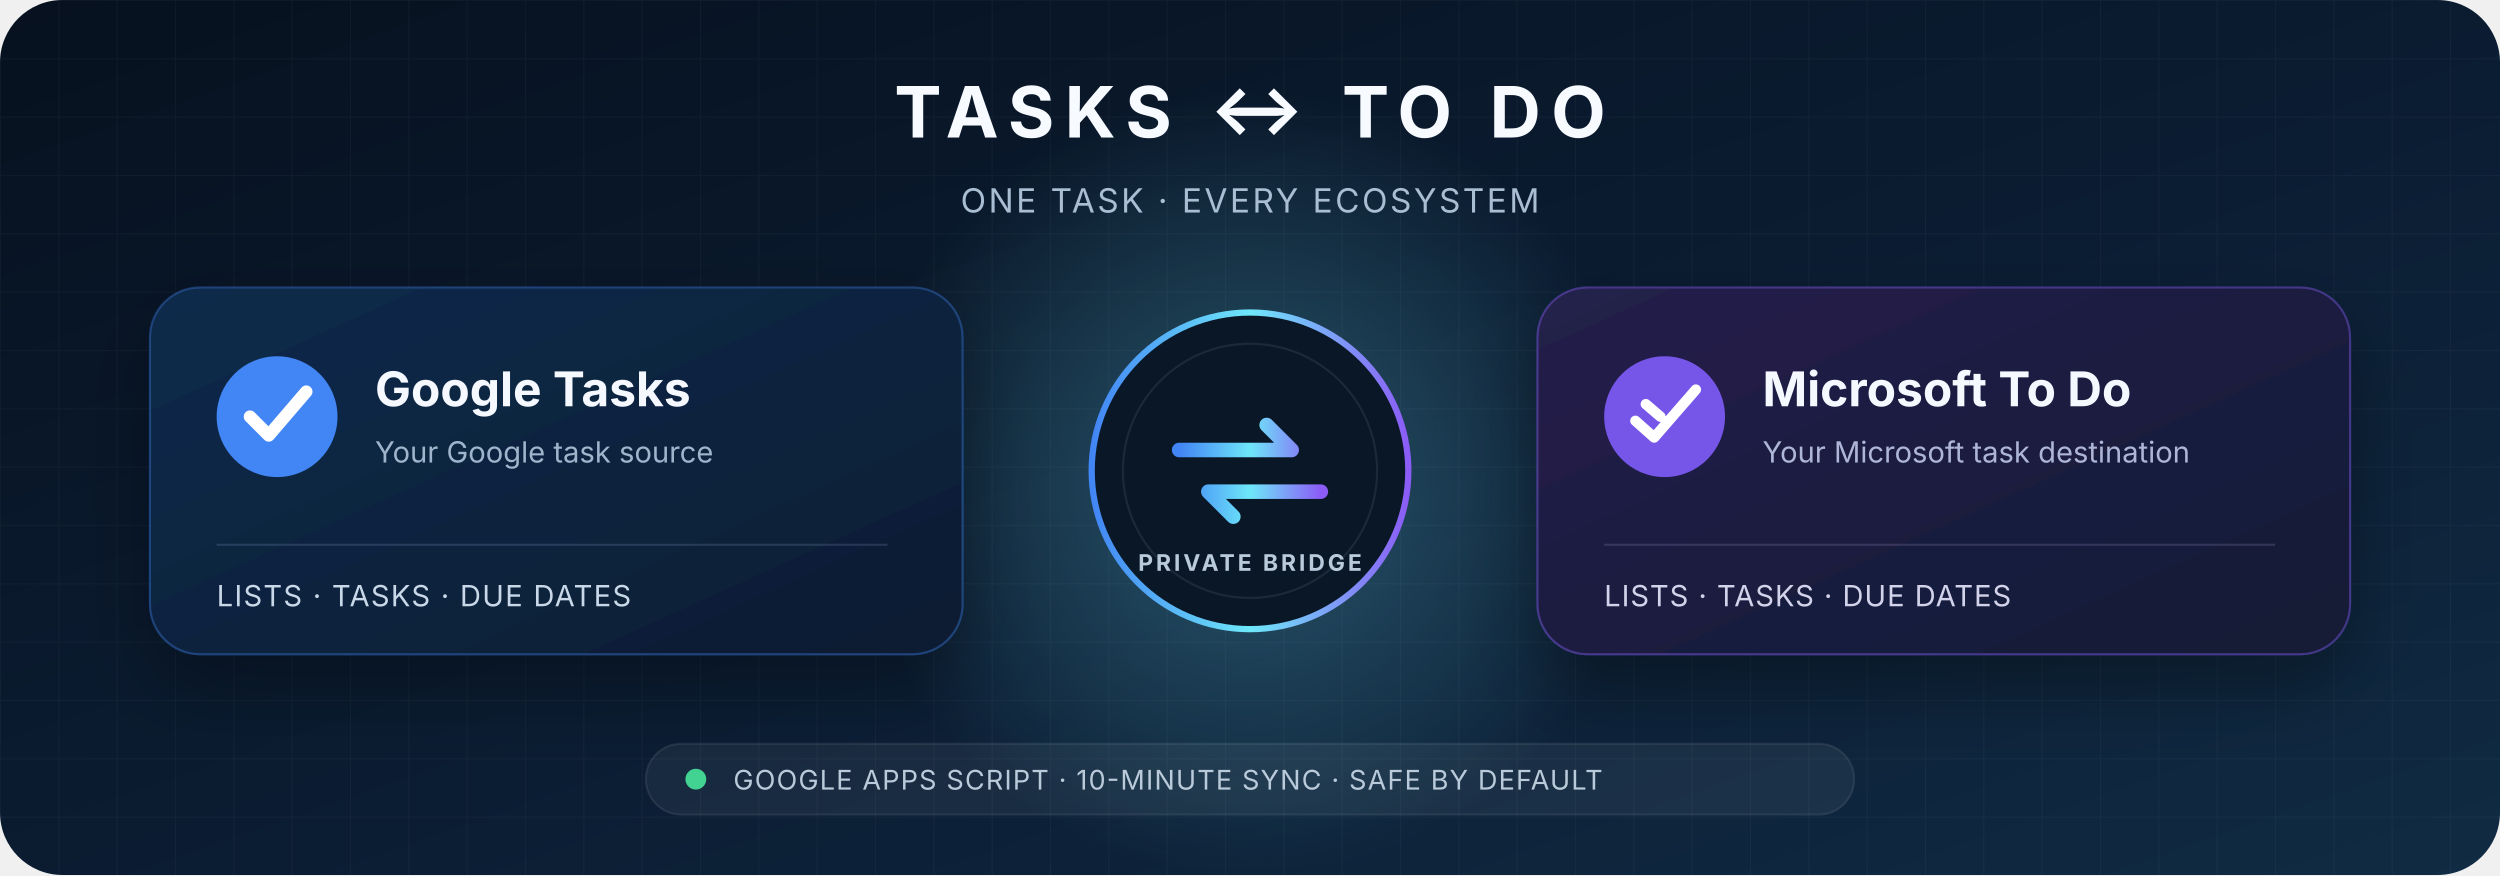
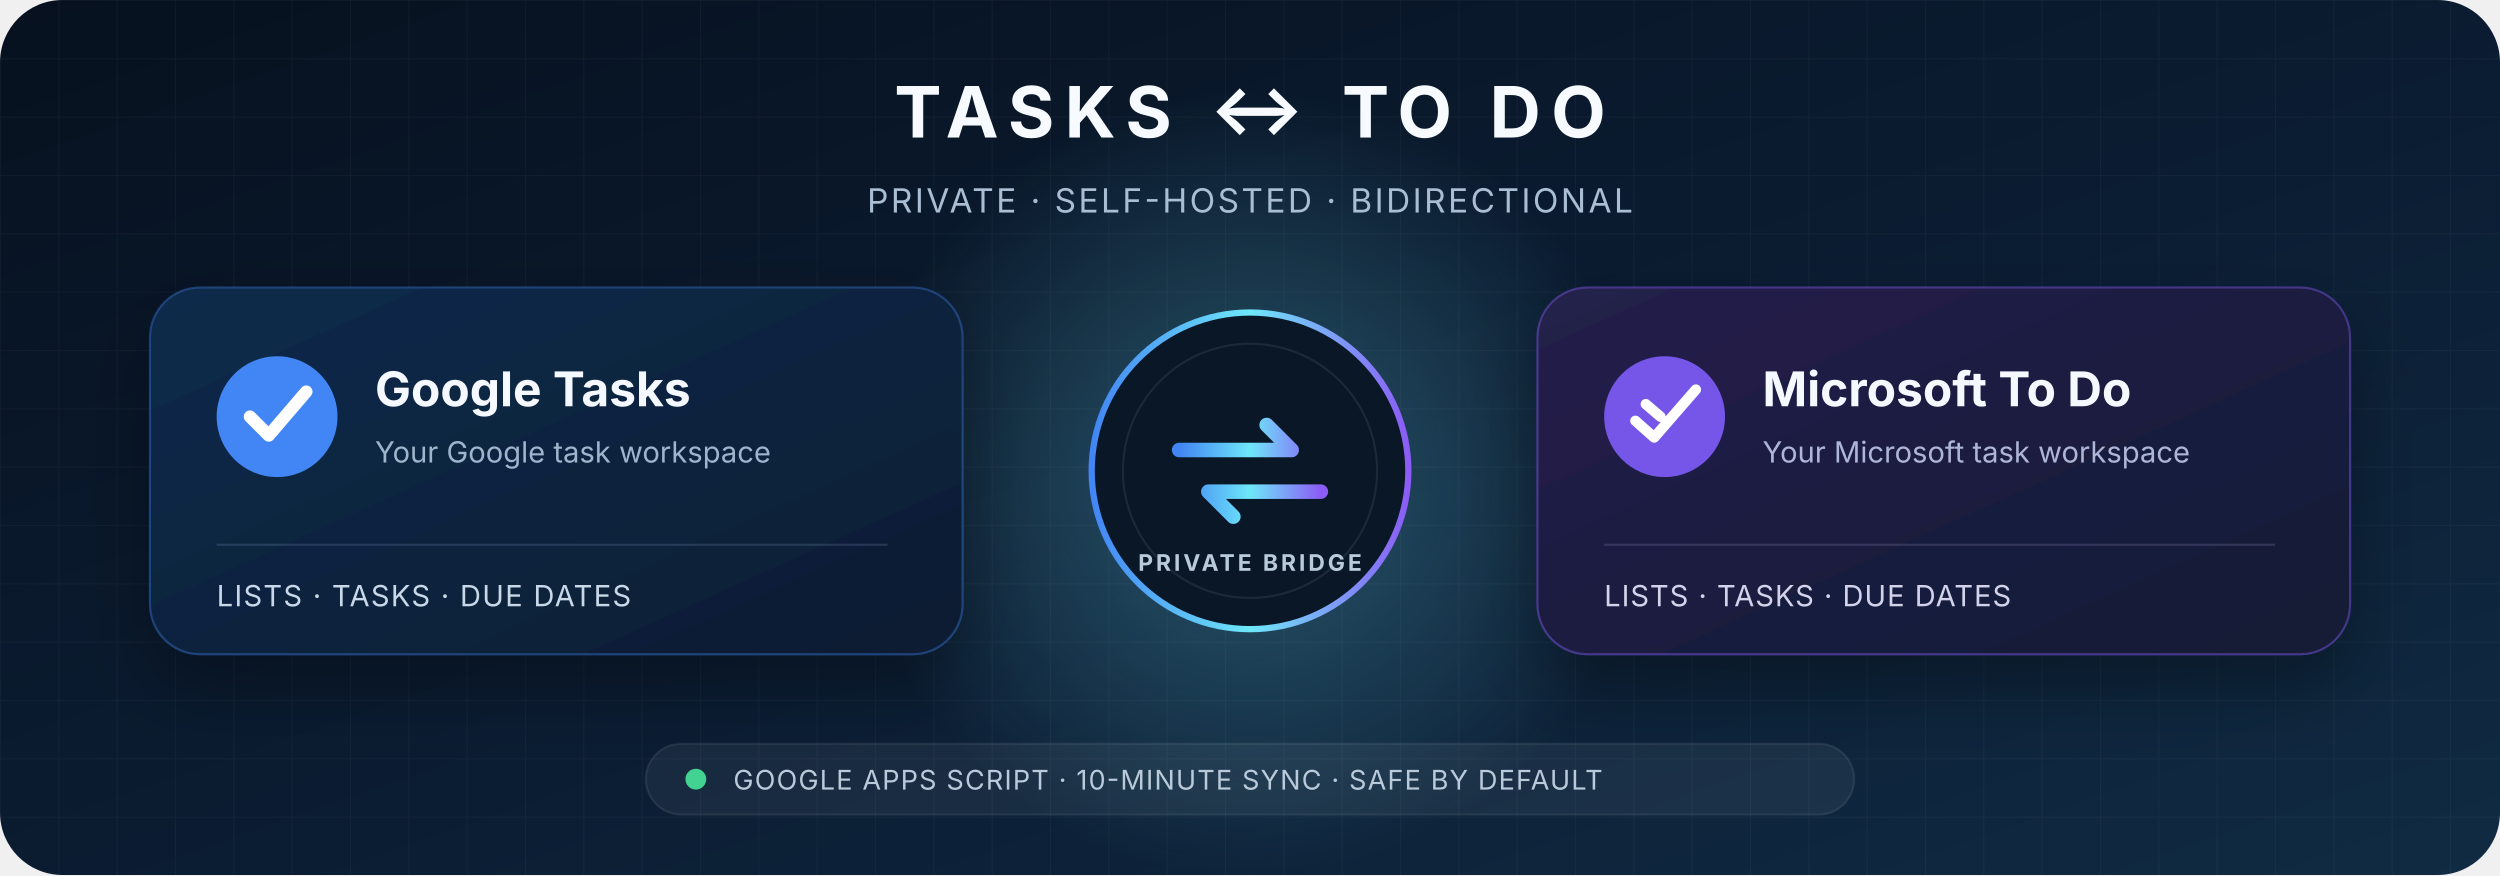
<svg xmlns="http://www.w3.org/2000/svg" width="1200" height="420" viewBox="0 0 1200 420" role="img" aria-labelledby="title desc">
  <defs>
    <linearGradient id="bg" x1="0" y1="0" x2="1" y2="1">
      <stop offset="0" stop-color="#07111f" />
      <stop offset="0.55" stop-color="#0b1d33" />
      <stop offset="1" stop-color="#102b43" />
    </linearGradient>
    <linearGradient id="bridge" x1="0" y1="0" x2="1" y2="0">
      <stop offset="0" stop-color="#4285f4" />
      <stop offset="0.5" stop-color="#6ee7f9" />
      <stop offset="1" stop-color="#8b5cf6" />
    </linearGradient>
    <linearGradient id="leftCard" x1="0" y1="0" x2="1" y2="1">
      <stop offset="0" stop-color="#102b4c" />
      <stop offset="1" stop-color="#0b1c31" />
    </linearGradient>
    <linearGradient id="rightCard" x1="0" y1="0" x2="1" y2="1">
      <stop offset="0" stop-color="#25204c" />
      <stop offset="1" stop-color="#111a34" />
    </linearGradient>
    <radialGradient id="glow">
      <stop offset="0" stop-color="#70e1f5" stop-opacity="0.3" />
      <stop offset="1" stop-color="#70e1f5" stop-opacity="0" />
    </radialGradient>
    <pattern id="grid" width="28" height="28" patternUnits="userSpaceOnUse">
      <path d="M28 0H0V28" fill="none" stroke="#ffffff" stroke-opacity="0.035" />
    </pattern>
    <filter id="shadow" x="-30%" y="-30%" width="160%" height="160%">
      <feDropShadow dx="0" dy="16" stdDeviation="18" flood-color="#000000" flood-opacity="0.32" />
    </filter>
  </defs>
  <rect width="1200" height="420" rx="30" fill="url(#bg)" />
  <rect width="1200" height="420" rx="30" fill="url(#grid)" />
  <circle cx="600" cy="232" r="190" fill="url(#glow)" />
  <text x="600" y="66" text-anchor="middle" fill="#f7fbff" font-family="Inter, Segoe UI, Arial, sans-serif" font-size="34" font-weight="750" letter-spacing="5">TASKS ↔ TO DO</text>
-   <text x="600" y="102" text-anchor="middle" fill="#a9bdd3" font-family="Inter, Segoe UI, Arial, sans-serif" font-size="16" letter-spacing="1.2">ONE TASK · EVERY ECOSYSTEM</text>
+   <text x="600" y="102" text-anchor="middle" fill="#a9bdd3" font-family="Inter, Segoe UI, Arial, sans-serif" font-size="16" letter-spacing="1.2">PRIVATE · SELF-HOSTED · BIDIRECTIONAL</text>
  <g filter="url(#shadow)">
    <rect x="72" y="138" width="390" height="176" rx="24" fill="url(#leftCard)" stroke="#4285f4" stroke-opacity="0.34" />
    <rect x="738" y="138" width="390" height="176" rx="24" fill="url(#rightCard)" stroke="#8b5cf6" stroke-opacity="0.4" />
  </g>
  <g transform="translate(104 171)">
    <circle cx="29" cy="29" r="29" fill="#4285f4" />
    <path d="M16 29l9 9 18-21" fill="none" stroke="#fff" stroke-width="6" stroke-linecap="round" stroke-linejoin="round" />
    <text x="76" y="24" fill="#f5f9ff" font-family="Inter, Segoe UI, Arial, sans-serif" font-size="23" font-weight="700">Google Tasks</text>
-     <text x="76" y="51" fill="#9fb5cb" font-family="Inter, Segoe UI, Arial, sans-serif" font-size="14">Your Google task source</text>
+     <text x="76" y="51" fill="#9fb5cb" font-family="Inter, Segoe UI, Arial, sans-serif" font-size="14">Your Google task workspace</text>
    <rect x="0" y="90" width="322" height="1" fill="#b6d3ff" opacity="0.15" />
    <text x="0" y="120" fill="#c8d8e8" font-family="Inter, Segoe UI, Arial, sans-serif" font-size="14" letter-spacing="0.6">LISTS  ·  TASKS  ·  DUE DATES</text>
  </g>
  <g transform="translate(770 171)">
    <circle cx="29" cy="29" r="29" fill="#7656e8" />
    <path d="M15 31l9 8 20-23M20 23l7 6" fill="none" stroke="#fff" stroke-width="5" stroke-linecap="round" stroke-linejoin="round" />
    <text x="76" y="24" fill="#f5f9ff" font-family="Inter, Segoe UI, Arial, sans-serif" font-size="23" font-weight="700">Microsoft To Do</text>
-     <text x="76" y="51" fill="#aeb6d7" font-family="Inter, Segoe UI, Arial, sans-serif" font-size="14">Your Microsoft task destination</text>
+     <text x="76" y="51" fill="#aeb6d7" font-family="Inter, Segoe UI, Arial, sans-serif" font-size="14">Your Microsoft task workspace</text>
    <rect x="0" y="90" width="322" height="1" fill="#d6caff" opacity="0.15" />
    <text x="0" y="120" fill="#d2d3ea" font-family="Inter, Segoe UI, Arial, sans-serif" font-size="14" letter-spacing="0.45">LISTS  ·  TASKS  ·  DUE DATES</text>
  </g>
  <g transform="translate(600 226)">
    <circle r="76" fill="#091727" stroke="url(#bridge)" stroke-width="3" />
    <circle r="61" fill="none" stroke="#ffffff" stroke-opacity="0.08" />
    <path d="M-34-10h54l-12-12M34 10h-54l12 12" fill="none" stroke="url(#bridge)" stroke-width="7" stroke-linecap="round" stroke-linejoin="round" />
    <text x="0" y="48" text-anchor="middle" fill="#b9cadb" font-family="Inter, Segoe UI, Arial, sans-serif" font-size="11" font-weight="700" letter-spacing="1.4">PRIVATE BRIDGE</text>
  </g>
  <g transform="translate(310 357)">
    <rect width="580" height="34" rx="17" fill="#ffffff" fill-opacity="0.055" stroke="#ffffff" stroke-opacity="0.08" />
    <circle cx="24" cy="17" r="5" fill="#42d392" />
    <text x="42" y="22" fill="#b9cada" font-family="Inter, Segoe UI, Arial, sans-serif" font-size="13" letter-spacing="0.55">GOOGLE APPS SCRIPT  ·  10-MINUTE SYNC  ·  SAFE BY DEFAULT</text>
  </g>
</svg>
